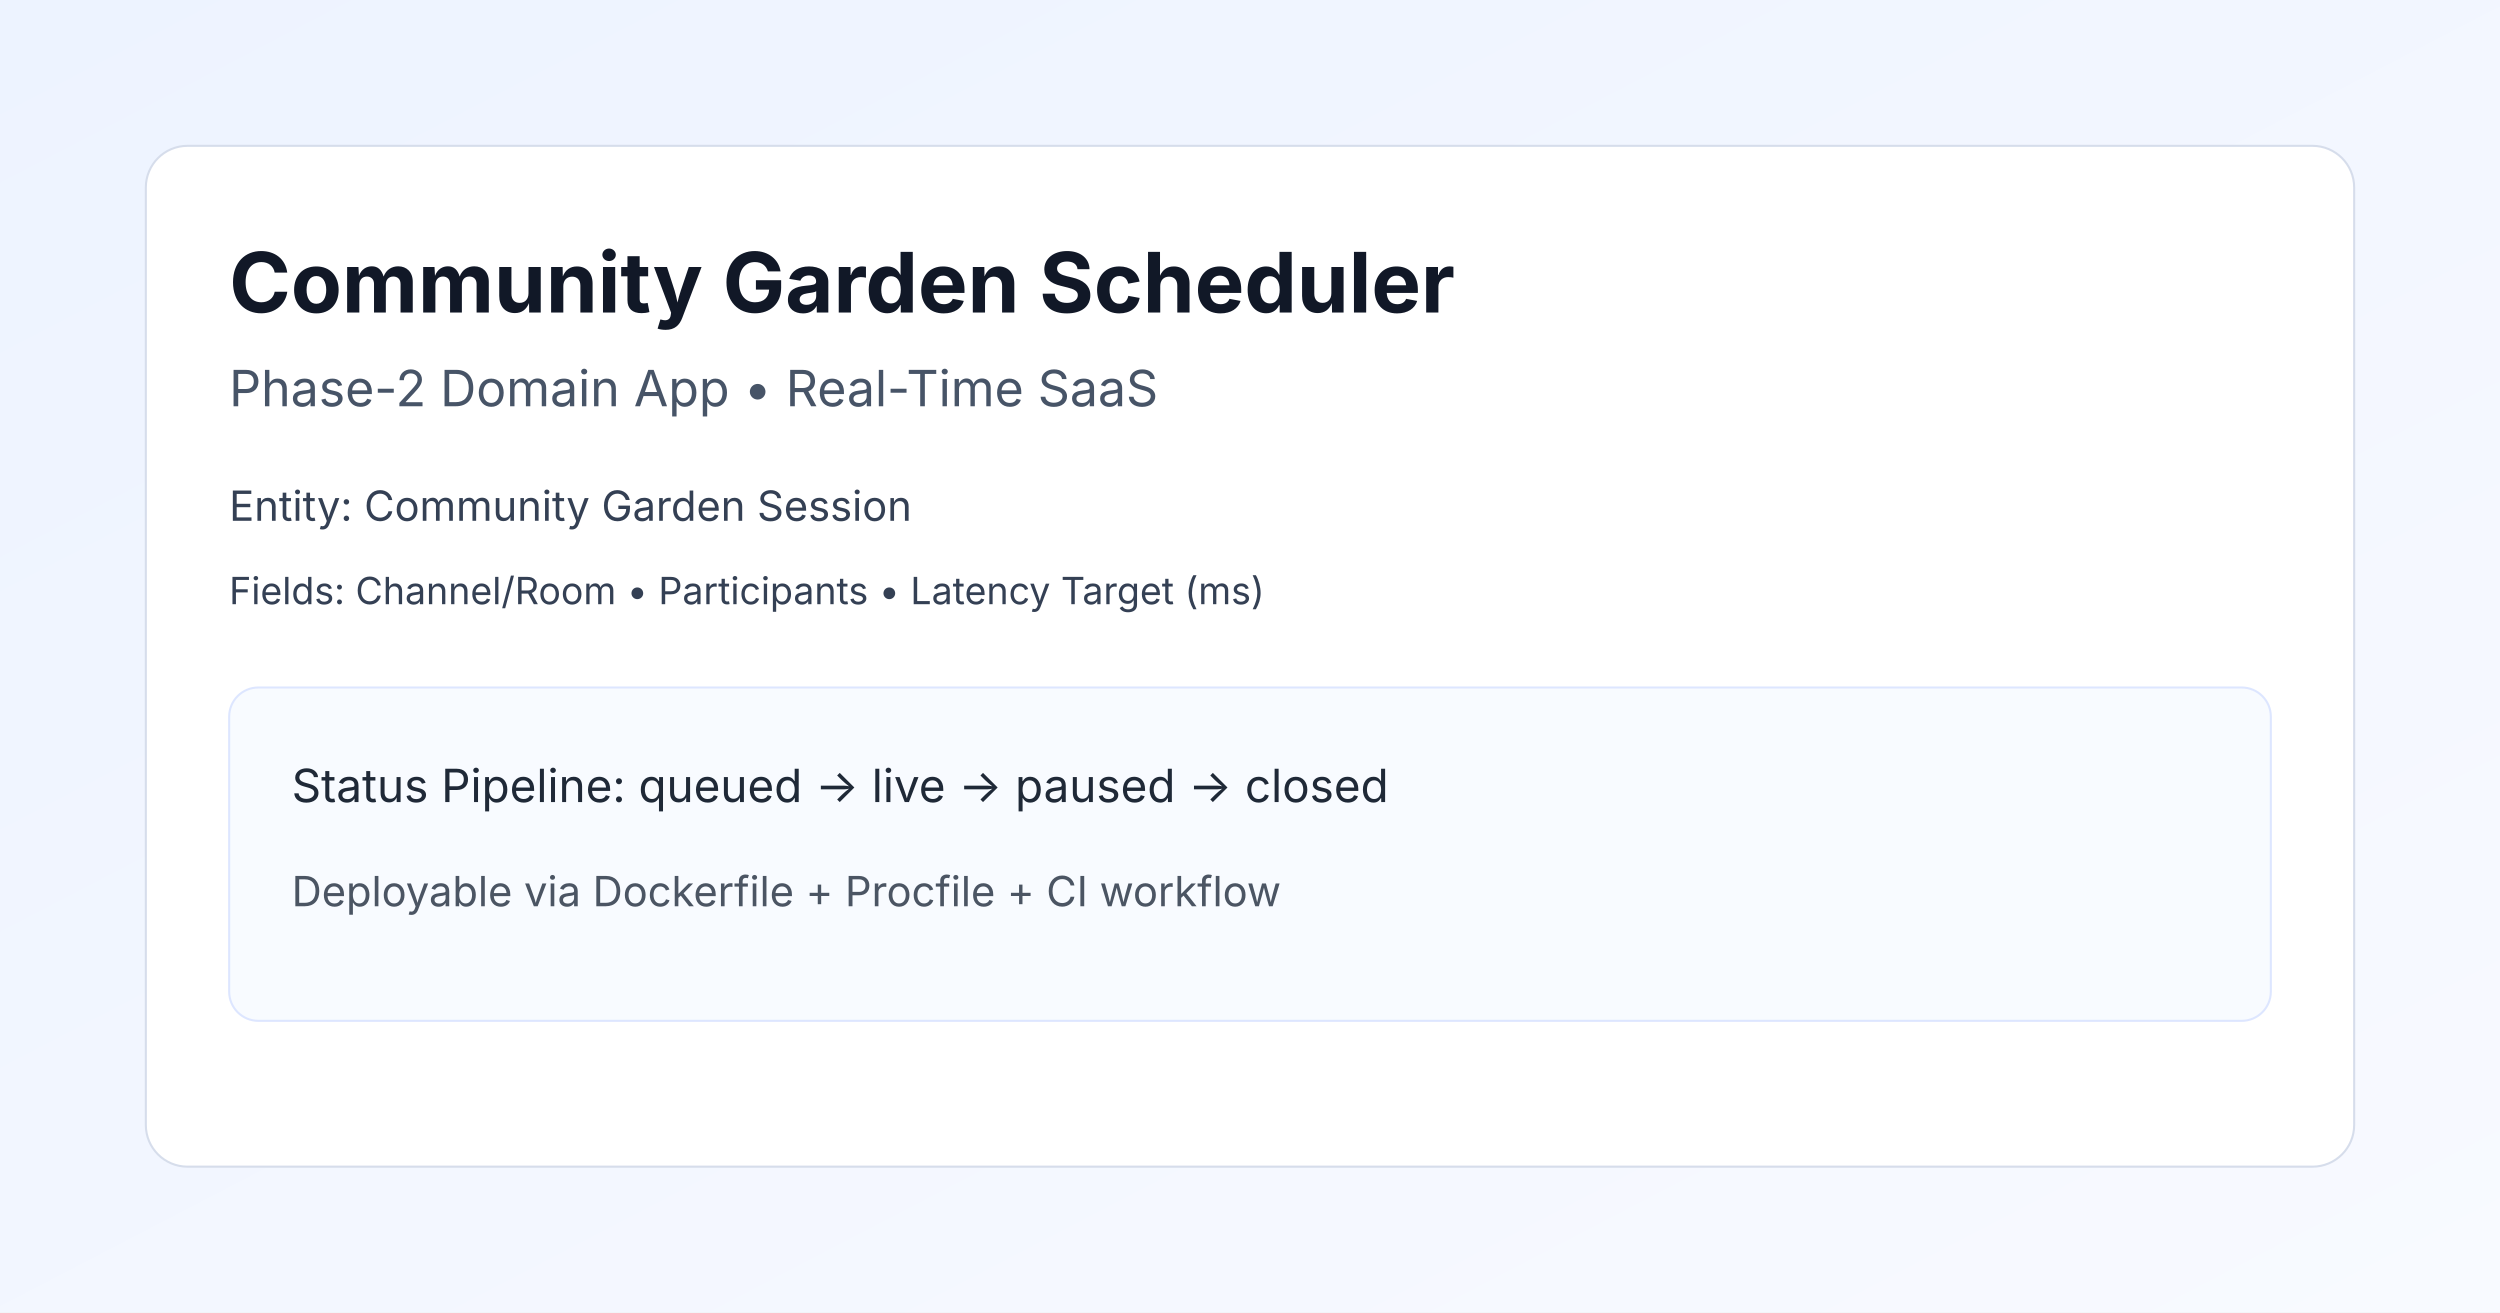
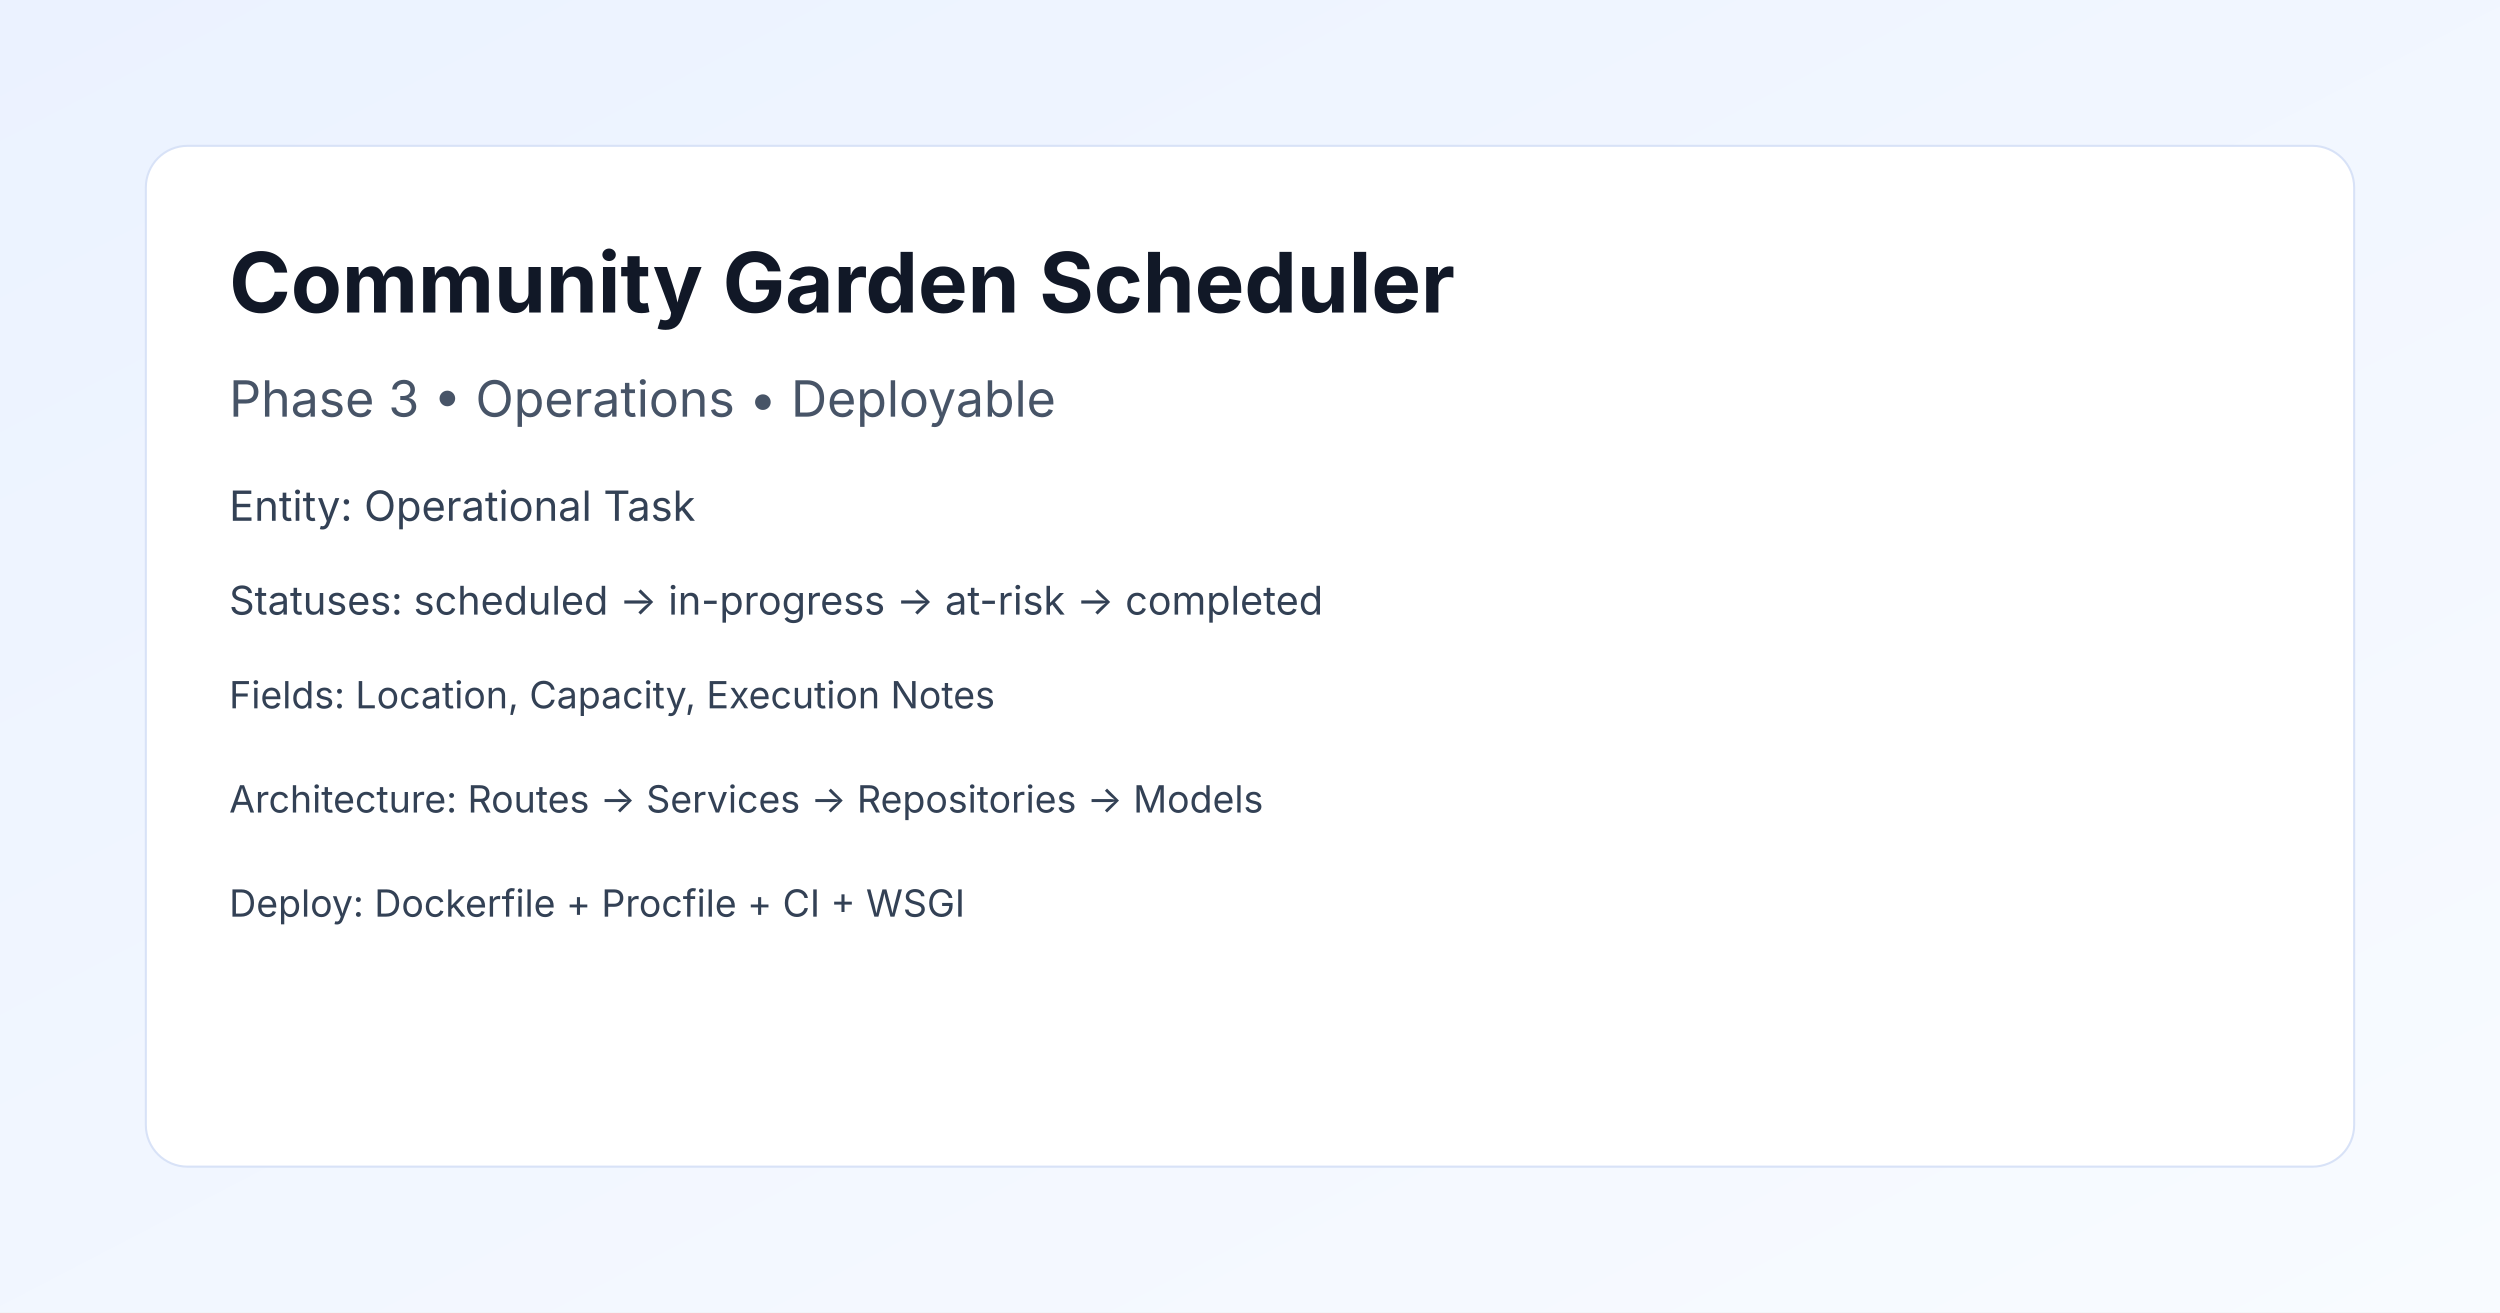
<svg xmlns="http://www.w3.org/2000/svg" width="1200" height="630" viewBox="0 0 1200 630">
  <defs>
    <linearGradient id="bg" x1="0" y1="0" x2="1" y2="1">
-       <stop offset="0%" stop-color="#edf3ff" />
-       <stop offset="100%" stop-color="#f8faff" />
+       <stop offset="0%" stop-color="#ebf2ff" />
+       <stop offset="100%" stop-color="#f8fbff" />
    </linearGradient>
  </defs>
  <rect width="1200" height="630" fill="url(#bg)" />
-   <rect x="70" y="70" width="1060" height="490" rx="20" fill="#fff" stroke="#d6ddeb" />
+   <rect x="70" y="70" width="1060" height="490" rx="20" fill="#ffffff" stroke="#d8e2f7" />
  <text x="110" y="150" font-size="40" font-family="Inter, Arial" fill="#111827" font-weight="700">Community Garden Scheduler</text>
-   <text x="110" y="195" font-size="24" font-family="Inter, Arial" fill="#475467">Phase-2 Domain App • Real-Time SaaS</text>
-   <text x="110" y="250" font-size="20" font-family="Inter, Arial" fill="#344054">Entity: Community Garden Session</text>
-   <text x="110" y="290" font-size="18" font-family="Inter, Arial" fill="#344054">Fields: Channel/Room • Participants • Latency Target (ms)</text>
-   <rect x="110" y="330" width="980" height="160" rx="14" fill="#f8fbff" stroke="#dde6ff" />
-   <text x="140" y="385" font-size="22" font-family="Inter, Arial" fill="#1f2937">Status Pipeline: queued → live → paused → closed</text>
-   <text x="140" y="435" font-size="20" font-family="Inter, Arial" fill="#4b5563">Deployable via Dockerfile + Procfile + CI workflow</text>
+   <text x="110" y="200" font-size="24" font-family="Inter, Arial" fill="#475467">Phase 3 • Operations • Deployable</text>
+   <text x="110" y="250" font-size="20" font-family="Inter, Arial" fill="#334155">Entity: Operational Task</text>
+   <text x="110" y="295" font-size="19" font-family="Inter, Arial" fill="#334155">Statuses: scheduled → in-progress → at-risk → completed</text>
+   <text x="110" y="340" font-size="18" font-family="Inter, Arial" fill="#334155">Fields: Location, Capacity, Execution Notes</text>
+   <text x="110" y="390" font-size="18" font-family="Inter, Arial" fill="#334155">Architecture: Routes → Services → Repositories → Models</text>
+   <text x="110" y="440" font-size="18" font-family="Inter, Arial" fill="#334155">Deploy: Dockerfile + Procfile + CI + WSGI</text>
</svg>
